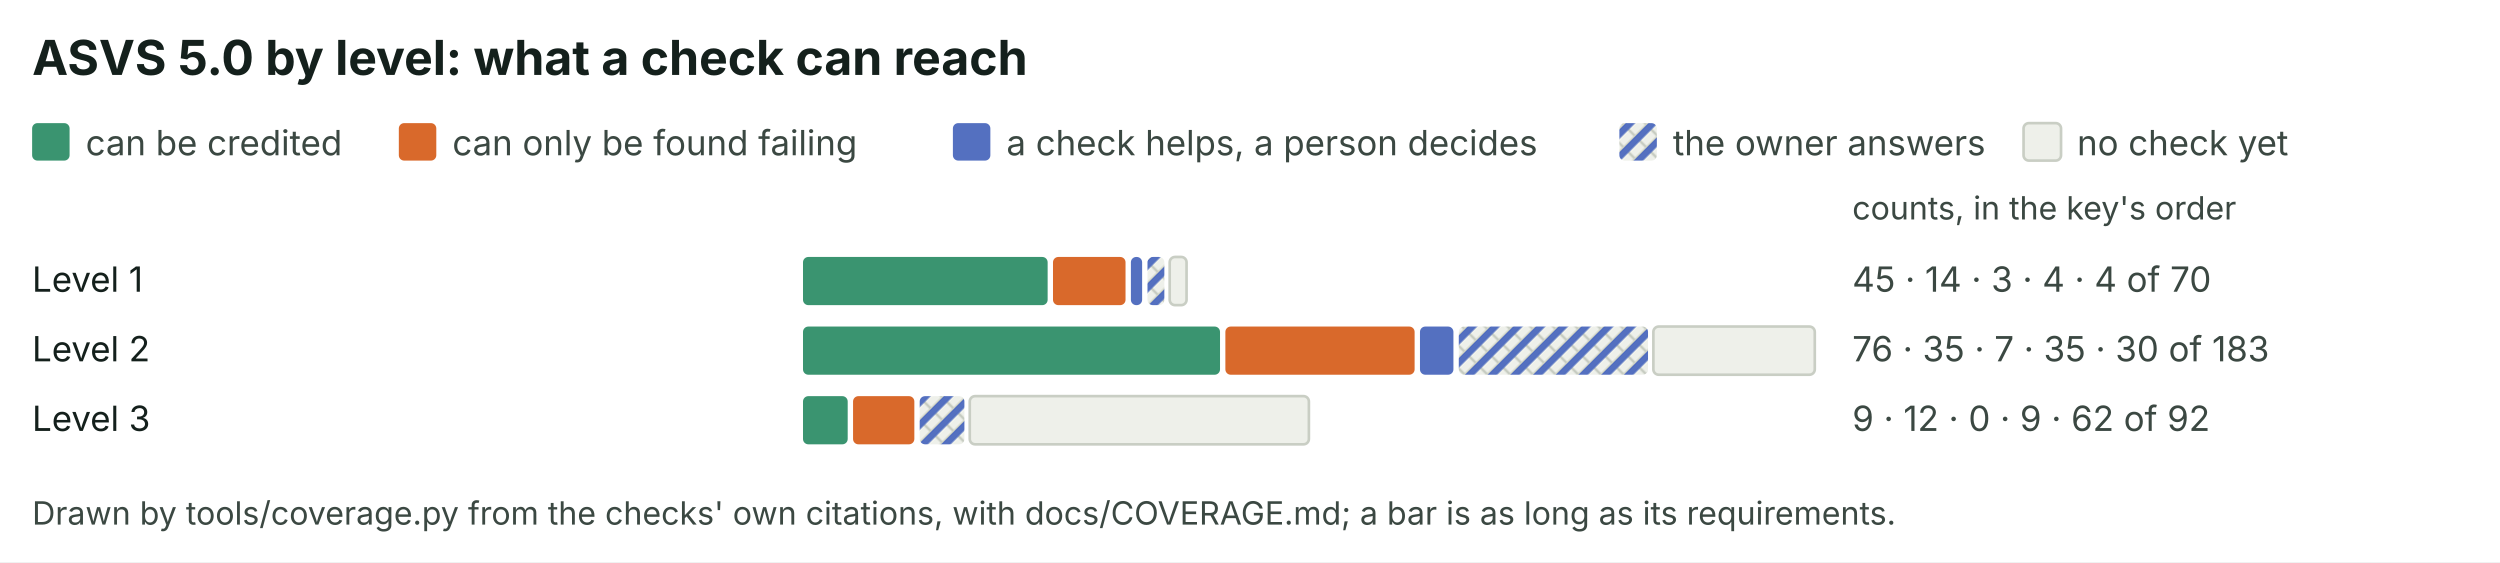
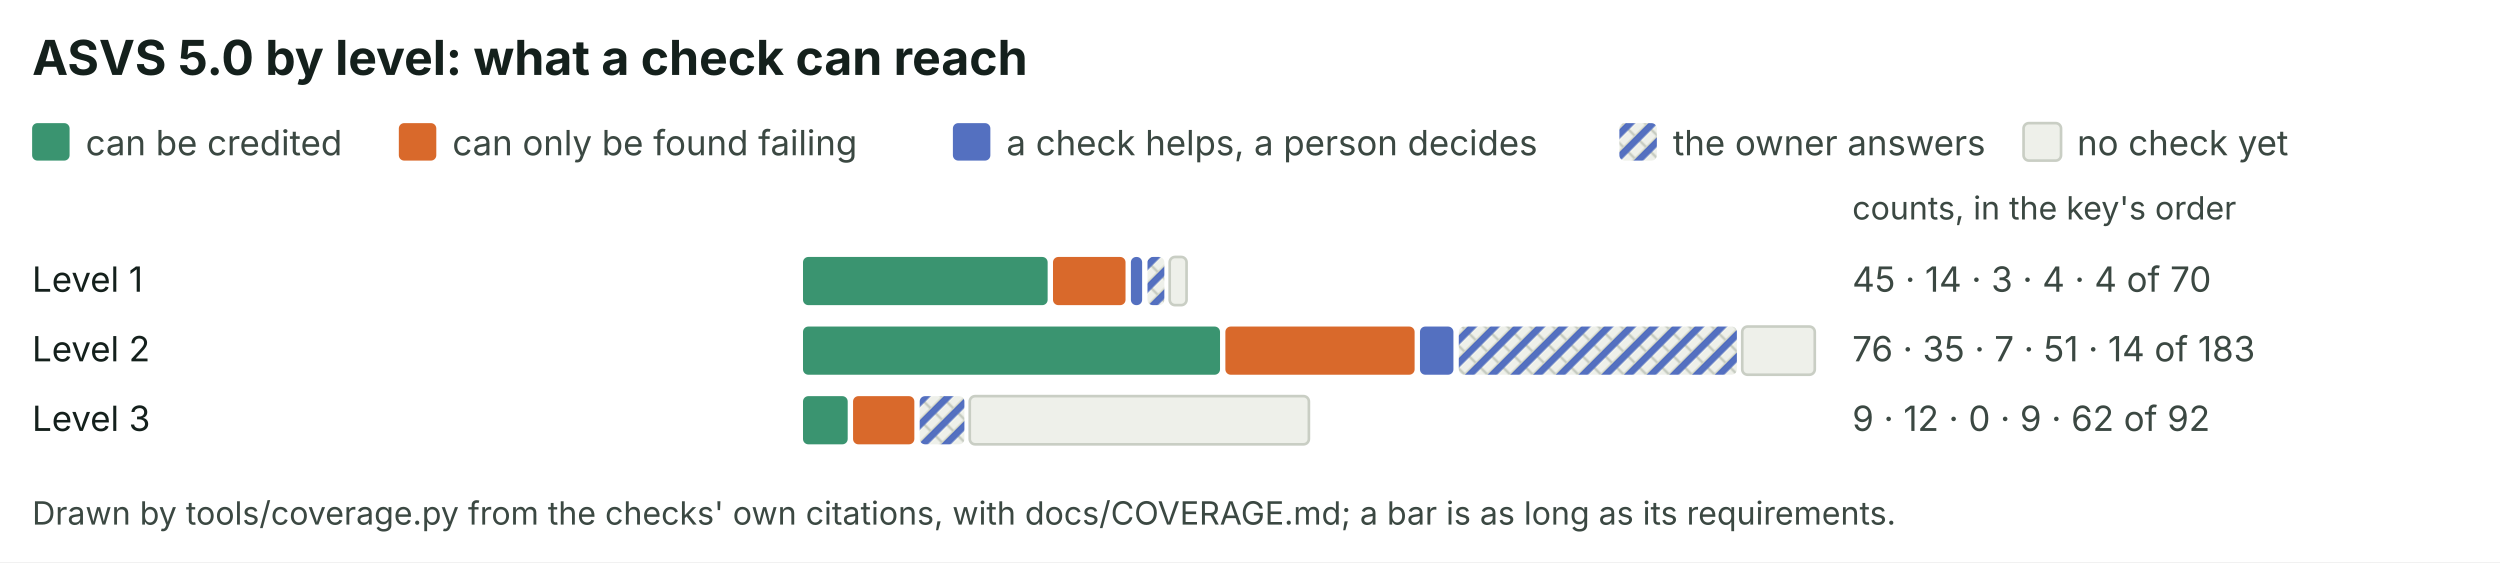
<svg xmlns="http://www.w3.org/2000/svg" viewBox="0 0 934 210" width="934" height="210" role="img" aria-labelledby="t d" font-family="Atkinson Hyperlegible, -apple-system, Segoe UI, sans-serif">
  <style>.bg{fill:#FFFFFF}.ink{fill:#14201C}.soft{fill:#3B4842}.none{fill:#EEF0EA;stroke:#C9CEC4}@media (prefers-color-scheme: dark){.bg{fill:#14201C}.ink{fill:#F3F4EF}.soft{fill:#C9CEC4}.none{fill:#182A23;stroke:#3B4842}}</style>
  <defs>
    <pattern id="owner" width="6" height="6" patternUnits="userSpaceOnUse" patternTransform="rotate(45)">
      <rect class="none" width="6" height="6" />
      <rect width="2.5" height="6" fill="#5470C0" />
    </pattern>
  </defs>
  <rect class="bg" width="934" height="210" />
  <text class="ink" x="12" y="28" font-size="18" font-weight="700">ASVS 5.0 by level: what a check can reach</text>
  <rect fill="#3A9470" x="12" y="46" width="14" height="14" rx="2" />
  <text class="soft" x="32" y="58" font-size="13">can be credited</text>
  <rect fill="#D9692B" x="149" y="46" width="14" height="14" rx="2" />
  <text class="soft" x="169" y="58" font-size="13">can only be found failing</text>
  <rect fill="#5470C0" x="356" y="46" width="14" height="14" rx="2" />
  <text class="soft" x="376" y="58" font-size="13">a check helps, a person decides</text>
  <rect fill="url(#owner)" x="605" y="46" width="14" height="14" rx="2" />
  <text class="soft" x="625" y="58" font-size="13">the owner answers</text>
  <rect class="none" x="756" y="46" width="14" height="14" rx="2" />
  <text class="soft" x="776" y="58" font-size="13">no check yet</text>
  <text class="soft" x="692" y="82" font-size="12">counts, in the key's order</text>
  <text class="ink" x="12" y="109" font-size="13">Level 1</text>
  <rect fill="#3A9470" x="300.0" y="96" width="91.4" height="18" rx="2" />
  <rect fill="#D9692B" x="393.4" y="96" width="27.1" height="18" rx="2" />
  <rect fill="#5470C0" x="422.5" y="96" width="4.2" height="18" rx="2" />
  <rect fill="url(#owner)" x="428.7" y="96" width="6.3" height="18" rx="2" />
  <rect class="none" x="437.0" y="96" width="6.3" height="18" rx="2" />
  <text class="soft" x="692" y="109" font-size="13">45 · 14 · 3 · 4 · 4  of 70</text>
  <text class="ink" x="12" y="135" font-size="13">Level 2</text>
  <rect fill="#3A9470" x="300.0" y="122" width="155.8" height="18" rx="2" />
  <rect fill="#D9692B" x="457.8" y="122" width="70.7" height="18" rx="2" />
  <rect fill="#5470C0" x="530.5" y="122" width="12.5" height="18" rx="2" />
-   <rect fill="url(#owner)" x="545.0" y="122" width="70.7" height="18" rx="2" />
-   <rect class="none" x="617.7" y="122" width="60.3" height="18" rx="2" />
-   <text class="soft" x="692" y="135" font-size="13">76 · 35 · 7 · 35 · 30  of 183</text>
+   <rect fill="url(#owner)" x="545.0" y="122" width="103.9" height="18" rx="2" />
+   <rect class="none" x="650.9" y="122" width="27.1" height="18" rx="2" />
+   <text class="soft" x="692" y="135" font-size="13">76 · 35 · 7 · 51 · 14  of 183</text>
  <text class="ink" x="12" y="161" font-size="13">Level 3</text>
  <rect fill="#3A9470" x="300.0" y="148" width="16.7" height="18" rx="2" />
  <rect fill="#D9692B" x="318.7" y="148" width="22.9" height="18" rx="2" />
  <rect fill="url(#owner)" x="343.6" y="148" width="16.7" height="18" rx="2" />
  <rect class="none" x="362.3" y="148" width="126.7" height="18" rx="2" />
  <text class="soft" x="692" y="161" font-size="13">9 · 12 · 0 · 9 · 62  of 92</text>
  <text class="soft" x="12" y="196" font-size="12">Drawn by tools/coverage.py from the checks' own citations, with docs/COVERAGE.md; a bar is as long as its requirements.</text>
</svg>
